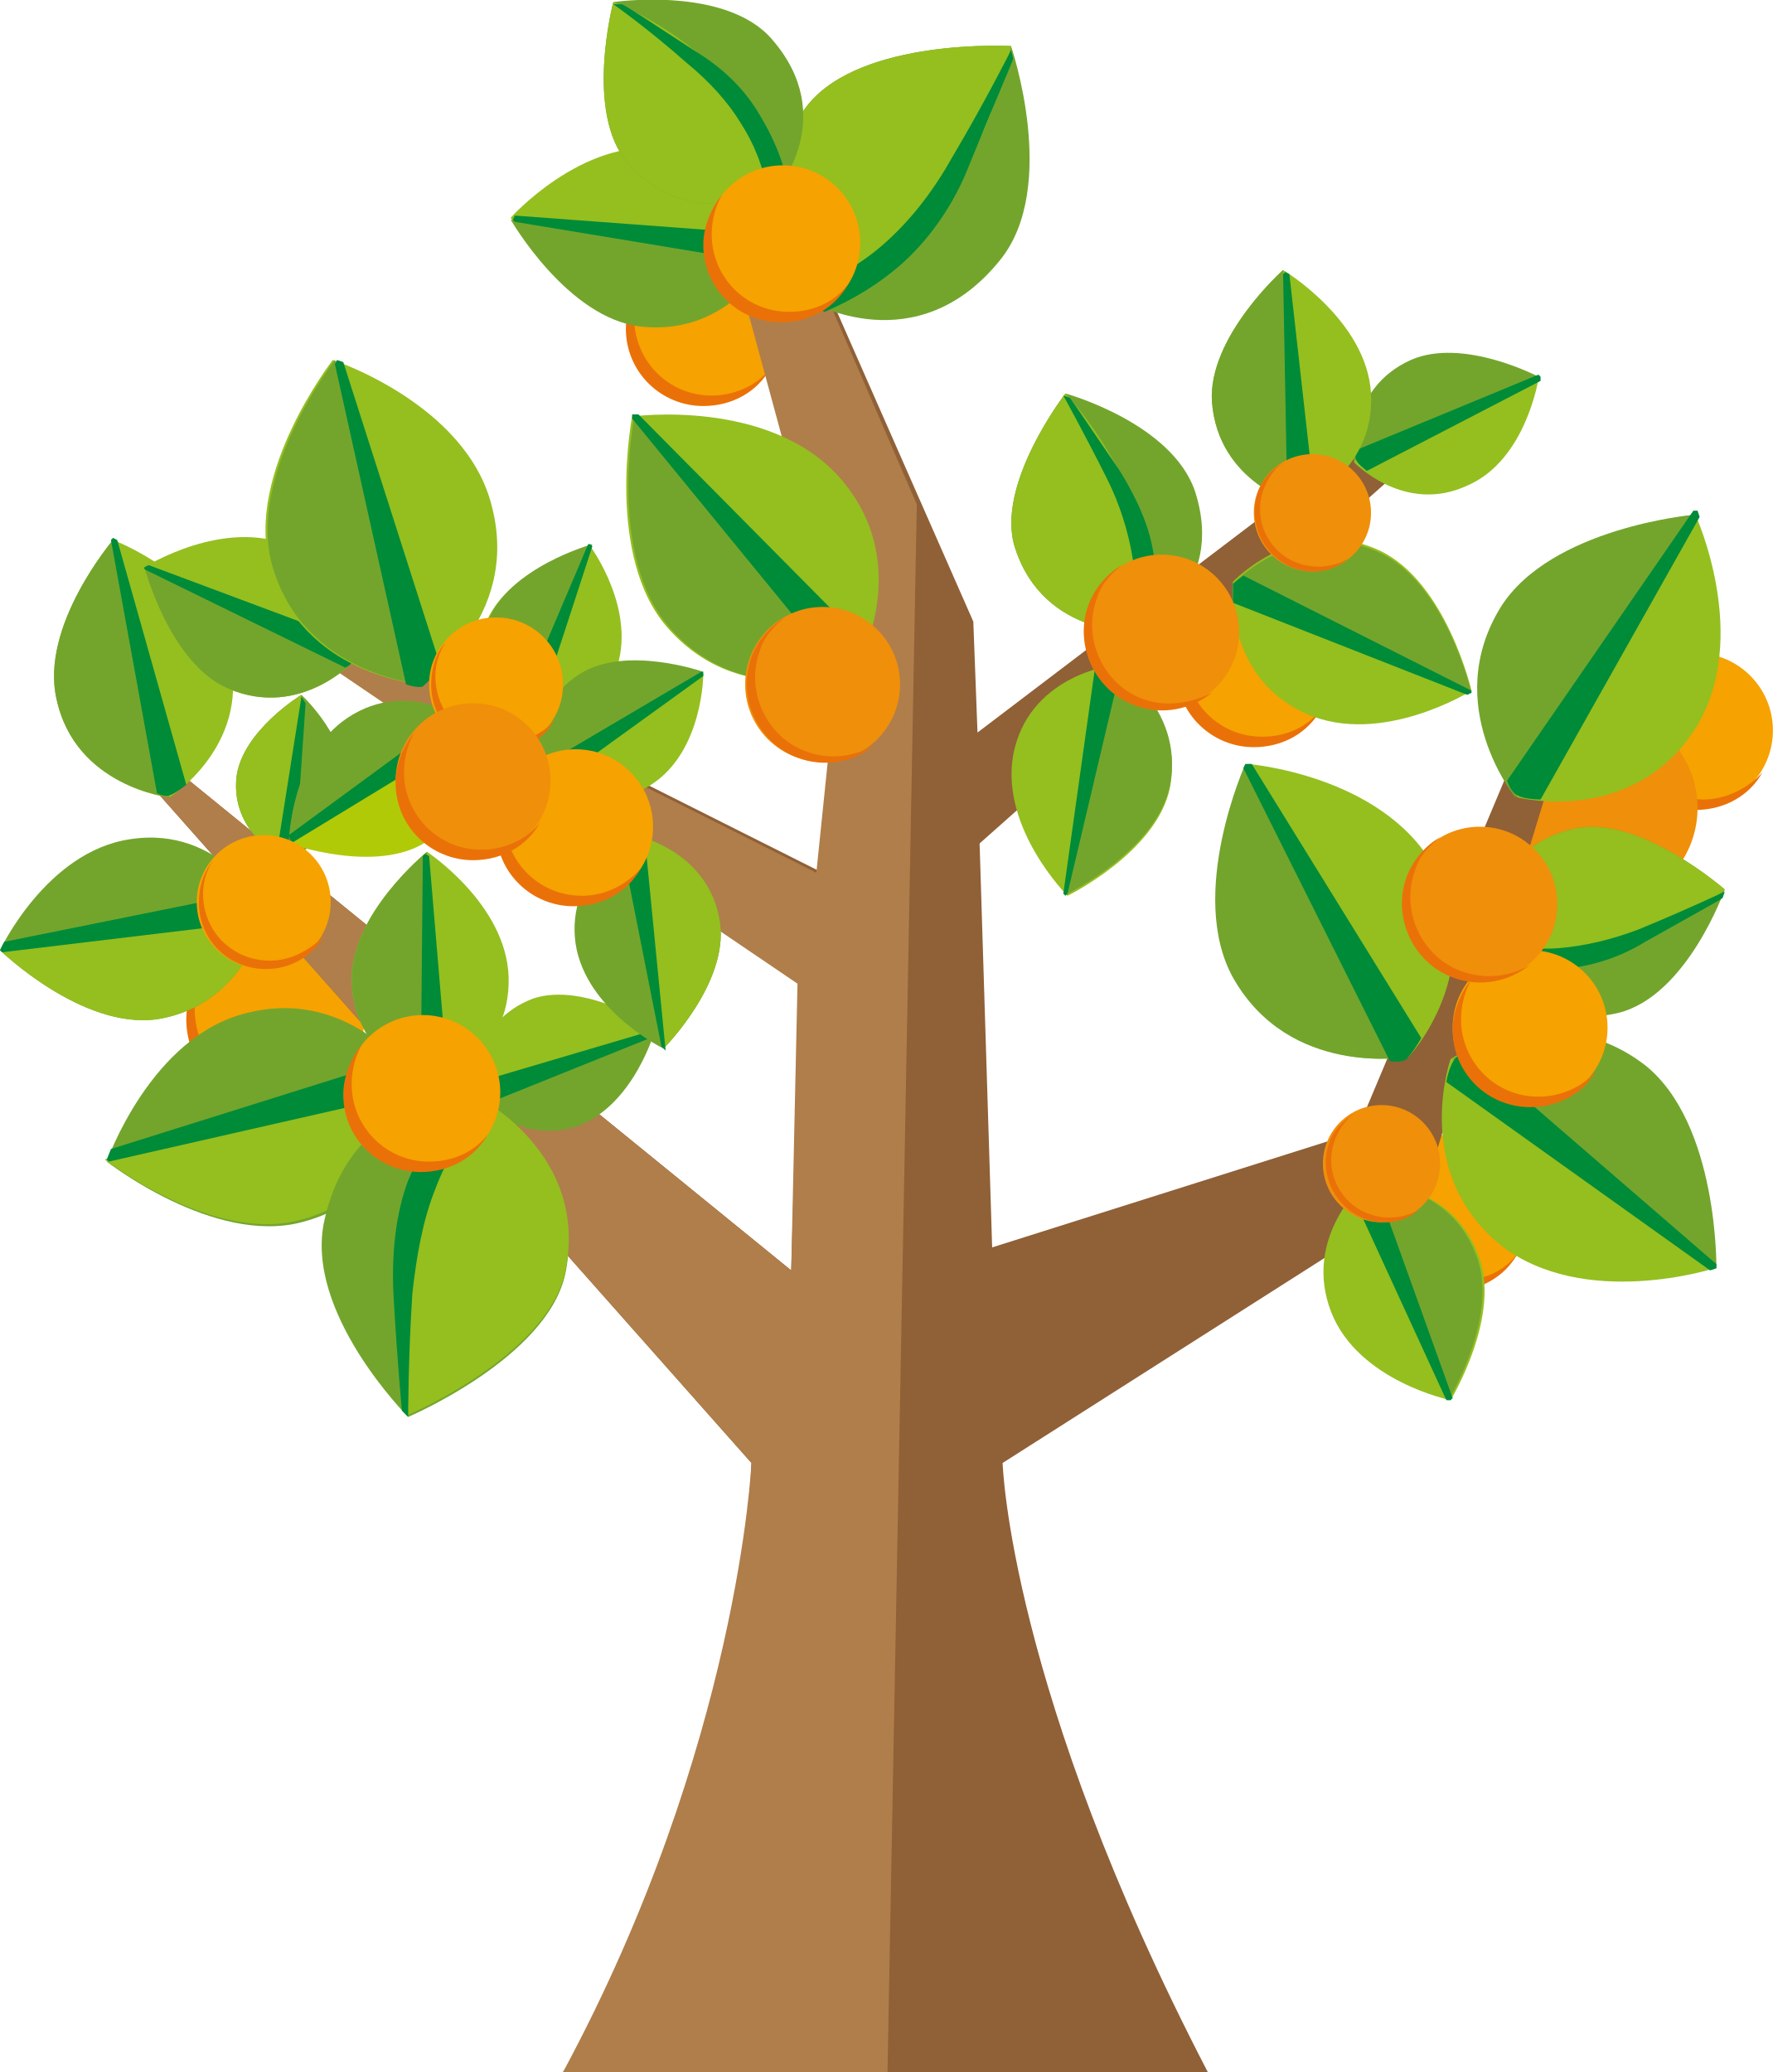
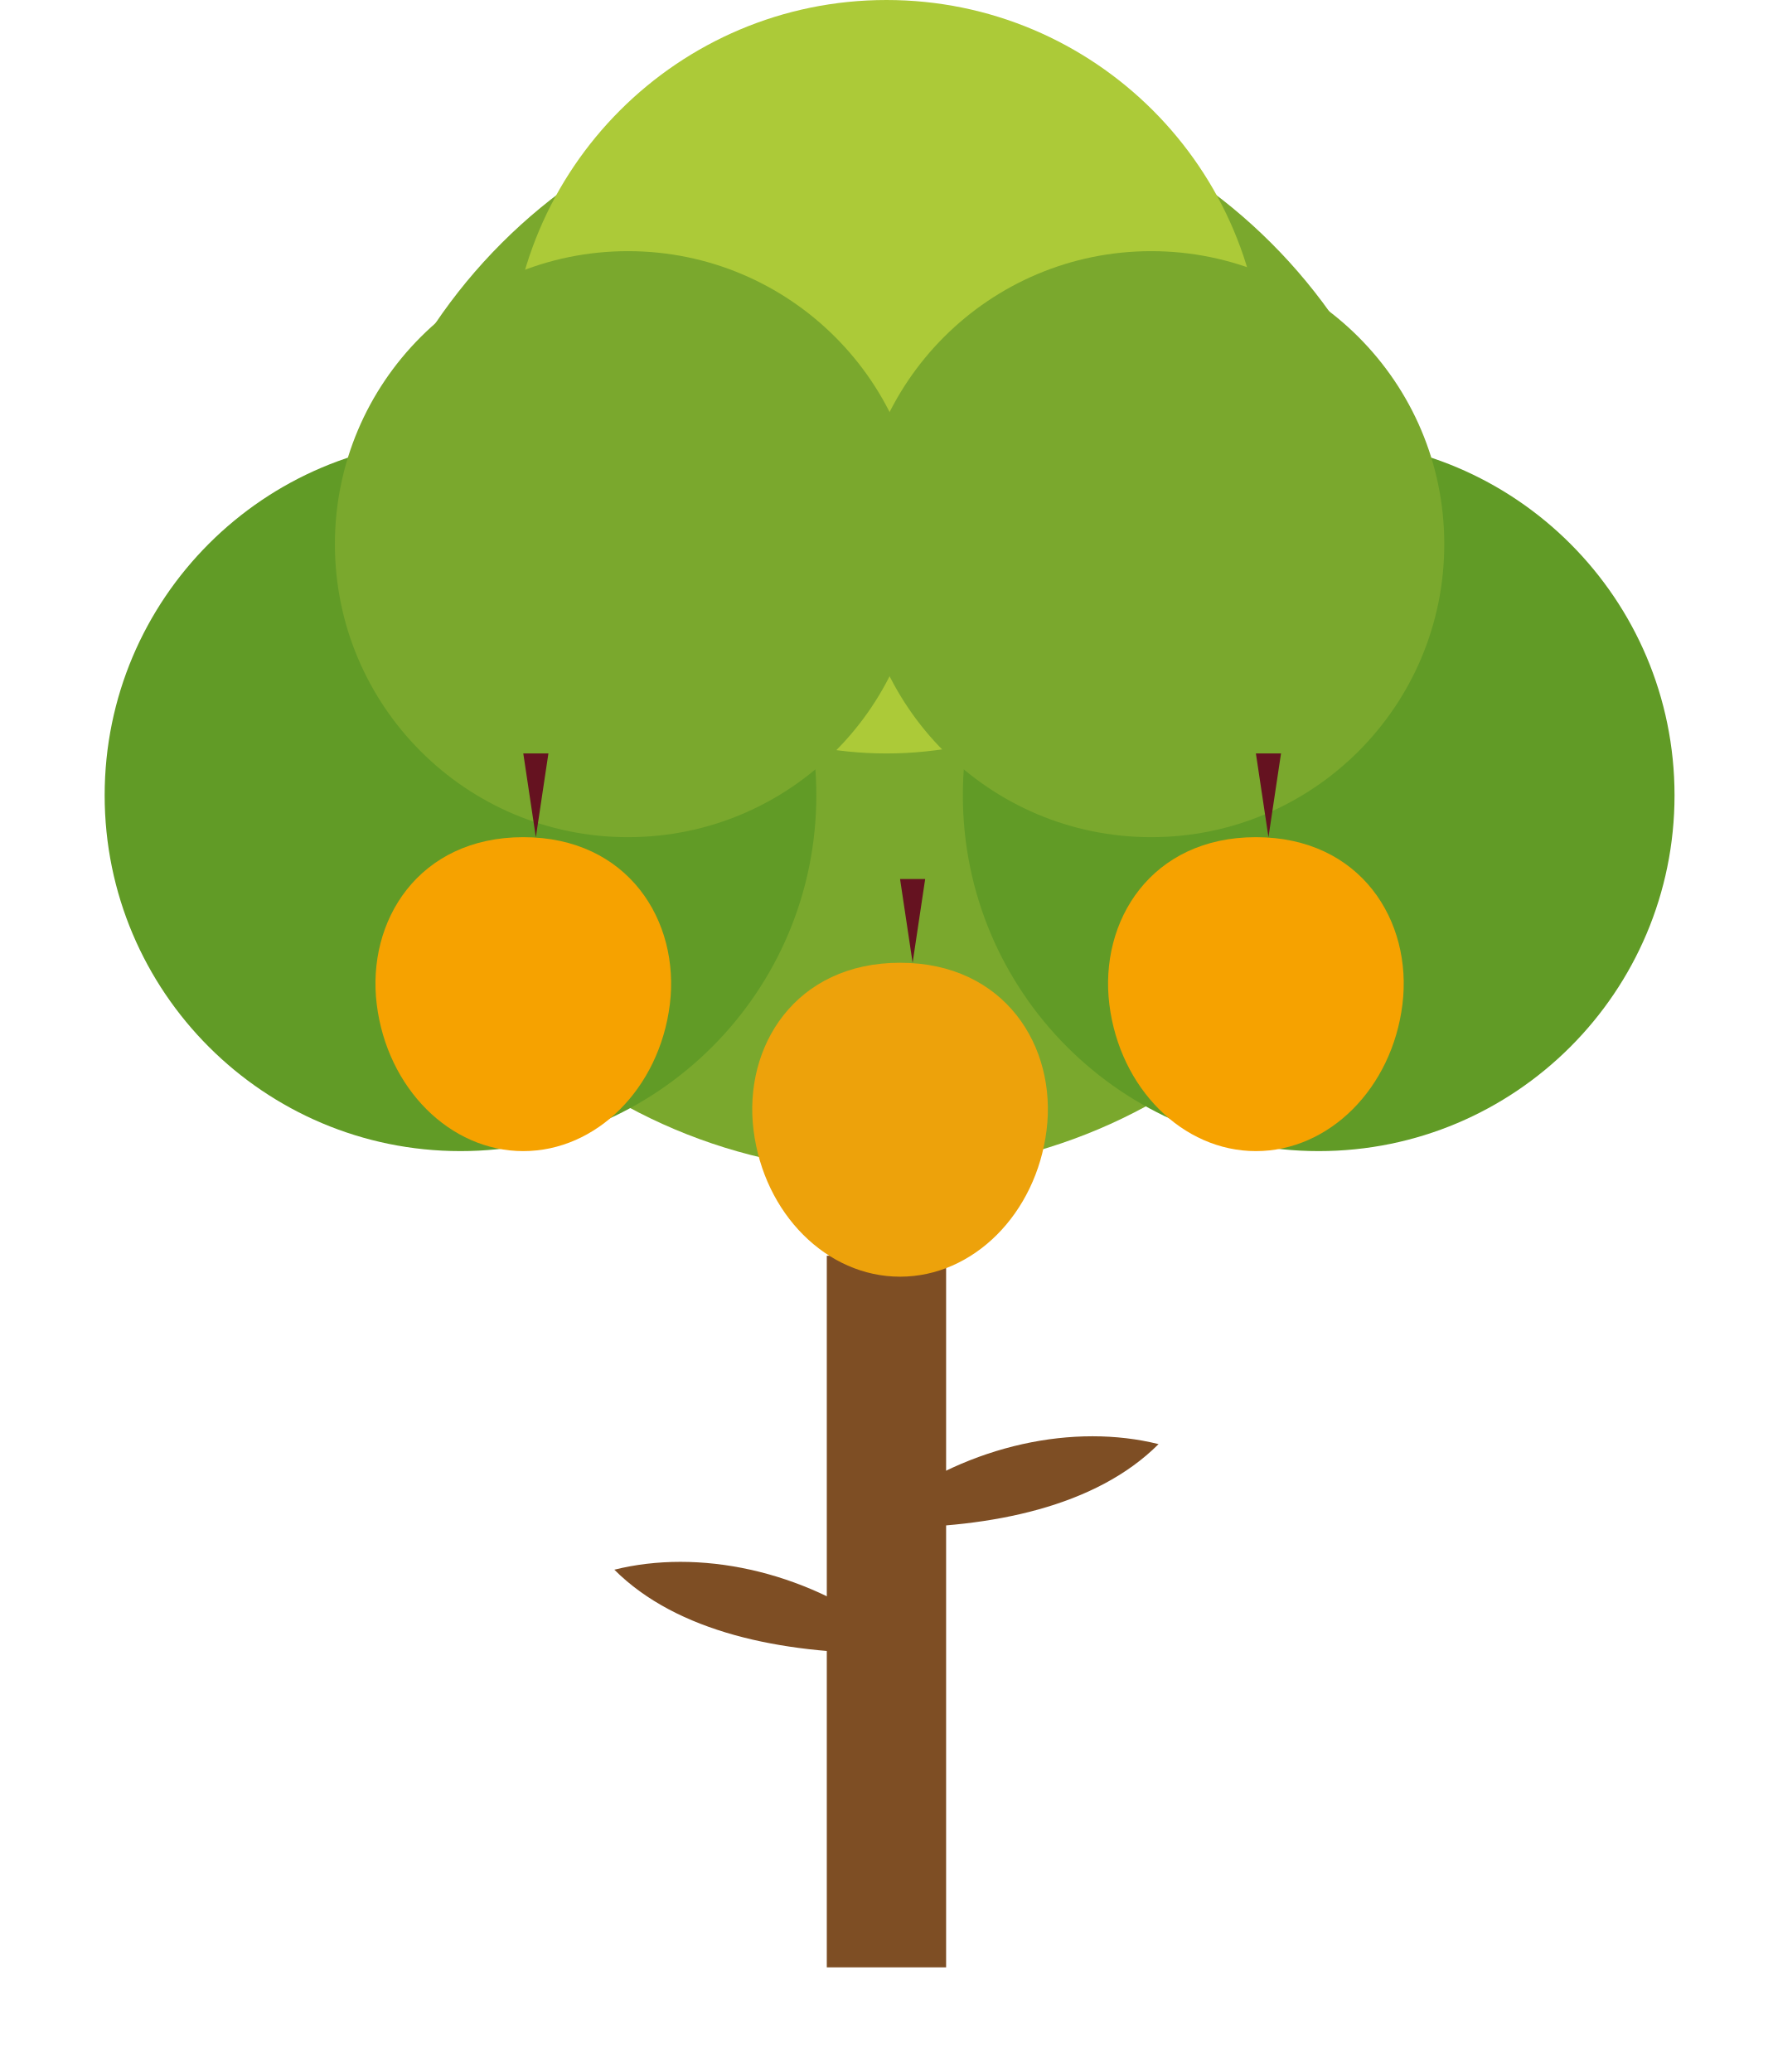
- <svg xmlns="http://www.w3.org/2000/svg" version="1.1" id="Laag_1" x="0px" y="0px" viewBox="0 0 84.7 99" style="enable-background:new 0 0 84.7 99;" xml:space="preserve">
-   <style type="text/css">
- 	.st0{fill:#F6A200;}
- 	.st1{fill:#EA7108;}
- 	.st2{fill:#F08F0A;}
- 	.st3{fill-rule:evenodd;clip-rule:evenodd;fill:#906037;}
- 	.st4{fill-rule:evenodd;clip-rule:evenodd;fill:#B07E4A;}
- 	.st5{fill:#73A52D;}
- 	.st6{fill:#94BF1F;}
- 	.st7{fill:#008B39;}
- 	.st8{fill:#B1CA08;}
- </style>
-   <g id="boom">
-     <g>
-       <g>
-         <circle class="st0" cx="13.2" cy="48.7" r="4.2" />
-         <path class="st1" d="M13.5,52.4c-2.3,0-4.2-1.9-4.2-4.2c0-0.8,0.2-1.5,0.6-2.2c-0.6,0.7-1,1.7-1,2.7c0,2.3,1.9,4.2,4.2,4.2     c1.5,0,2.9-0.8,3.6-2C16,51.8,14.8,52.4,13.5,52.4z" />
-       </g>
-     </g>
-     <g>
-       <g>
-         <circle class="st0" cx="81" cy="34.9" r="3.7" />
-         <path class="st1" d="M81.4,38.2c-2.1,0-3.7-1.7-3.7-3.7c0-0.7,0.2-1.4,0.5-1.9c-0.5,0.6-0.9,1.5-0.9,2.4c0,2.1,1.7,3.7,3.7,3.7     c1.4,0,2.6-0.7,3.2-1.8C83.6,37.6,82.5,38.2,81.4,38.2z" />
-       </g>
-     </g>
-     <g>
-       <g>
-         <circle class="st0" cx="33.7" cy="15.6" r="3.7" />
-         <path class="st1" d="M34,18.9c-2.1,0-3.7-1.7-3.7-3.7c0-0.7,0.2-1.4,0.5-1.9c-0.5,0.6-0.9,1.5-0.9,2.4c0,2.1,1.7,3.7,3.7,3.7     c1.4,0,2.6-0.7,3.2-1.8C36.2,18.4,35.1,18.9,34,18.9z" />
-       </g>
-     </g>
-     <g>
-       <g>
-         <circle class="st0" cx="60" cy="31.9" r="3.7" />
-         <path class="st1" d="M60.3,35.2c-2.1,0-3.7-1.7-3.7-3.7c0-0.7,0.2-1.4,0.5-1.9c-0.5,0.6-0.9,1.5-0.9,2.4c0,2.1,1.7,3.7,3.7,3.7     c1.4,0,2.6-0.7,3.2-1.8C62.5,34.7,61.5,35.2,60.3,35.2z" />
-       </g>
-     </g>
-     <g>
-       <g>
-         <circle class="st2" cx="76.4" cy="38.6" r="4.7" />
-         <path class="st1" d="M76.8,42.7c-2.6,0-4.7-2.1-4.7-4.7c0-0.9,0.2-1.7,0.7-2.4c-0.7,0.8-1.1,1.8-1.1,3c0,2.6,2.1,4.7,4.7,4.7     c1.7,0,3.2-0.9,4-2.3C79.5,42.1,78.2,42.7,76.8,42.7z" />
-       </g>
-     </g>
-     <g>
-       <g>
-         <circle class="st0" cx="69.4" cy="57.9" r="3.7" />
-         <path class="st1" d="M69.7,61.2c-2.1,0-3.7-1.7-3.7-3.7c0-0.7,0.2-1.4,0.5-1.9c-0.5,0.6-0.9,1.5-0.9,2.4c0,2.1,1.7,3.7,3.7,3.7     c1.4,0,2.6-0.7,3.2-1.8C71.9,60.7,70.9,61.2,69.7,61.2z" />
-       </g>
-     </g>
-     <path class="st3" d="M37.8,60.7l-29-23.6l-2.5-0.6l29.6,33.4c0,0-0.5,16.8-9,29.1h30.8c-9.5-18.3-9.8-29.1-9.8-29.1L68,57.1l5.8-19   l-1.6-1.6l-7.4,17.6l-17.4,5.5l-0.6-19.3l21.4-19l-1.1-1.8L46.7,35l-0.2-5.3l-11-25l-2.8-2.2l7.5,28.4l-1.1,10.7l-23.9-12h-2.5   l25.5,17.3L37.8,60.7z" />
-     <path class="st4" d="M35.4,4.7l-3-2.1L40.1,31L39,41.7l-23.9-12h-2.5L38.1,47l-0.3,13.7l-29-23.6l-2.5-0.6l29.6,33.4   c0,0-0.6,13.5-9,29.1h15.5l1.4-74.9L35.4,4.7z" />
-     <g>
-       <g>
-         <path class="st5" d="M6.2,40.1c4.4-0.7,6.5,3.4,6.5,3.4s-0.8,4.5-5.2,5.2C3.9,49.2,0,45.4,0,45.4S2.2,40.7,6.2,40.1z" />
-         <path class="st6" d="M7.5,44c4.4-0.7,5.2-0.5,5.2-0.5s-0.8,4.5-5.2,5.2C3.9,49.2,0,45.4,0,45.4S3.5,44.6,7.5,44z" />
-       </g>
-       <path class="st7" d="M0,45.4l0.1,0.1L12.6,44c0.1-0.2,0.1-0.5,0.1-0.5c-0.1-0.4-0.6-0.9-0.6-0.9L0.2,45L0,45.4z" />
-     </g>
-     <g>
-       <g>
-         <path class="st5" d="M16.5,37.8c-0.3,2.7-3,3.2-3,3.2s-2.5-1.2-2.2-3.9c0.3-2.2,3.1-3.9,3.1-3.9S16.8,35.4,16.5,37.8z" />
-         <path class="st6" d="M14,37.9c-0.3,2.7-0.5,3.1-0.5,3.1s-2.5-1.2-2.2-3.9c0.3-2.2,3.1-3.9,3.1-3.9S14.3,35.5,14,37.9z" />
-       </g>
-       <path class="st7" d="M14.4,33.3L14.4,33.3l-1.2,7.6c0.1,0.1,0.3,0.2,0.3,0.2c0.2,0,0.6-0.2,0.6-0.2l0.5-7.3L14.4,33.3z" />
-     </g>
-     <g>
-       <g>
-         <path class="st5" d="M27.6,53.8c-3,1-5.1-1.6-5.1-1.6s0-3.3,3-4.4c2.5-0.8,5.8,1.4,5.8,1.4S30.3,52.8,27.6,53.8z" />
-         <path class="st6" d="M26.1,51.1c-3,1-3.6,1-3.6,1s0-3.3,3-4.4c2.5-0.8,5.8,1.4,5.8,1.4S28.9,50.2,26.1,51.1z" />
-       </g>
-       <path class="st7" d="M31.3,49.2L31.3,49.2l-8.8,2.6c-0.1,0.2,0,0.4,0,0.4c0.1,0.3,0.5,0.6,0.6,0.6l8.2-3.3V49.2z" />
-     </g>
-     <g>
-       <g>
-         <path class="st5" d="M11.8,48.4c5.1-1.3,8.1,3.3,8.1,3.3s-0.4,5.4-5.5,6.7c-4.2,1.1-9.3-2.9-9.3-2.9S7.2,49.5,11.8,48.4z" />
-         <path class="st6" d="M13.8,52.8c5.1-1.3,6-1.2,6-1.2s-0.4,5.4-5.5,6.7C10.1,59.4,5,55.4,5,55.4S9.2,54,13.8,52.8z" />
-       </g>
-       <path class="st7" d="M5.1,55.4l0.1,0.1l14.5-3.3c0.1-0.3,0.1-0.6,0.1-0.6c-0.2-0.4-0.8-1-0.8-1L5.3,54.9L5.1,55.4z" />
-     </g>
-     <g>
-       <g>
-         <path class="st5" d="M16.6,34.3c3-2,5.9,0.3,5.9,0.3s0.9,3.6-2.1,5.5c-2.4,1.6-6.6,0.1-6.6,0.1S13.9,36.1,16.6,34.3z" />
-         <path class="st8" d="M18.9,36.8c3-2,3.6-2.1,3.6-2.1s0.9,3.6-2.1,5.5c-2.4,1.6-6.6,0.1-6.6,0.1S16.2,38.6,18.9,36.8z" />
-       </g>
-       <path class="st7" d="M13.9,40.3L13.9,40.3l8.7-5.3c0-0.2-0.1-0.4-0.1-0.4c-0.2-0.2-0.7-0.5-0.8-0.5l-7.9,5.8L13.9,40.3z" />
-     </g>
-     <g>
-       <g>
-         <path class="st5" d="M27.5,45.1c-0.5-3.5,2.8-5.2,2.8-5.2s3.6,0.7,4.1,4.2c0.4,2.9-2.7,6-2.7,6S28,48.3,27.5,45.1z" />
-         <path class="st6" d="M30.7,44.1c-0.5-3.5-0.4-4.2-0.4-4.2s3.6,0.7,4.1,4.2c0.4,2.9-2.7,6-2.7,6S31.2,47.3,30.7,44.1z" />
-       </g>
-       <path class="st7" d="M31.8,50.2L31.8,50.2l-1-10.2c-0.2-0.1-0.4-0.1-0.4-0.1c-0.3,0.1-0.8,0.5-0.7,0.5l1.9,9.6L31.8,50.2z" />
-     </g>
-     <g>
-       <path class="st6" d="M81,34.8c-3,4.7-8.5,3.3-8.5,3.3s-3.6-4.4-0.7-9.1c2.4-3.8,9.2-4.4,9.2-4.4S83.7,30.5,81,34.8z" />
-       <path class="st5" d="M75.8,32.7c-3,4.7-3.4,5.4-3.4,5.4s-3.6-4.4-0.7-9.1c2.4-3.8,9.2-4.4,9.2-4.4S78.5,28.4,75.8,32.7z" />
-       <path class="st7" d="M73.6,38.2l7.6-13.5l-0.1-0.3h-0.2L72,37.3c0.2,0.6,0.5,0.7,0.5,0.7C72.8,38.2,73.6,38.2,73.6,38.2z" />
-     </g>
-     <g>
-       <path class="st6" d="M70.1,23.2c-3,1.4-5.4-1.1-5.4-1.1s-0.4-3.4,2.7-4.8c2.5-1.1,6.1,0.8,6.1,0.8S72.9,22,70.1,23.2z" />
-       <path class="st5" d="M68.2,20.4c-3,1.4-3.5,1.6-3.5,1.6s-0.4-3.4,2.7-4.8c2.5-1.1,6.1,0.8,6.1,0.8S71,19.2,68.2,20.4z" />
-       <path class="st7" d="M65.3,22.5l8.3-4.3V18l-0.1-0.1l-8.7,3.6c-0.1,0.4,0,0.5,0,0.5C64.9,22.2,65.3,22.5,65.3,22.5z" />
-     </g>
-     <g>
-       <path class="st6" d="M71.7,59.5c-4.3-3.5-2.4-8.9-2.4-8.9s4.8-3.1,9.2,0.3c3.5,2.8,3.4,9.7,3.4,9.7S75.7,62.6,71.7,59.5z" />
-       <path class="st5" d="M74.4,54.5c-4.3-3.5-5-3.9-5-3.9s4.8-3.1,9.2,0.3c3.5,2.8,3.4,9.7,3.4,9.7S78.3,57.7,74.4,54.5z" />
-       <path class="st7" d="M69.1,51.7l12.6,9l0.3-0.1v-0.2L70.2,50.2c-0.6,0.2-0.7,0.4-0.7,0.4C69.2,51,69.1,51.7,69.1,51.7z" />
-     </g>
-     <g>
-       <path class="st6" d="M62.4,34.1c-4-1.8-3.5-6.3-3.5-6.3s3.1-3.3,7-1.5c3.2,1.5,4.4,6.7,4.4,6.7S66,35.7,62.4,34.1z" />
-       <path class="st5" d="M63.4,29.9c-4-1.8-4.5-2-4.5-2s3.1-3.3,7-1.5c3.2,1.5,4.4,6.7,4.4,6.7S67,31.5,63.4,29.9z" />
-       <path class="st7" d="M58.9,28.8l11.2,4.4l0.2-0.1V33l-10.9-5.5c-0.4,0.3-0.5,0.4-0.5,0.4C58.9,28.1,58.9,28.8,58.9,28.8z" />
-     </g>
-     <g>
-       <path class="st6" d="M31.7,7.1C36,7.6,36.9,12,36.9,12s-1.9,4-6.3,3.5c-3.5-0.4-6.2-5.1-6.2-5.1S27.8,6.6,31.7,7.1z" />
-       <path class="st5" d="M32,11.5c4.3,0.5,4.9,0.6,4.9,0.6s-1.9,4-6.3,3.5c-3.5-0.4-6.2-5.1-6.2-5.1S28.1,11,32,11.5z" />
-       <path class="st7" d="M36.7,11.2l-12.1-0.9l-0.1,0.2l0.1,0.1l12.1,2C37,12.2,37,12,37,12C36.9,11.8,36.7,11.2,36.7,11.2z" />
-     </g>
-     <g>
-       <path class="st6" d="M68.5,41.4c2.7,4.9-1.2,9.1-1.2,9.1s-5.6,1-8.3-3.8c-2.2-4,0.6-10.2,0.6-10.2S66,37,68.5,41.4z" />
-       <path class="st5" d="M64.1,45c2.7,4.9,3.1,5.5,3.1,5.5s-5.6,1-8.3-3.8c-2.2-4,0.6-10.2,0.6-10.2S61.7,40.6,64.1,45z" />
-       <path class="st7" d="M67.9,49.6l-8.1-13.1h-0.3l-0.1,0.2l7,14c0.6,0.1,0.8-0.1,0.8-0.1C67.5,50.3,67.9,49.6,67.9,49.6z" />
-     </g>
-     <g>
-       <path class="st6" d="M65.5,18.8c0.2,3.9-3.5,5.3-3.5,5.3s-3.8-1-4.1-4.9c-0.2-3.1,3.4-6.3,3.4-6.3S65.3,15.3,65.5,18.8z" />
-       <path class="st5" d="M61.7,19.7c0.2,3.9,0.3,4.4,0.3,4.4s-3.8-1-4.1-4.9c-0.2-3.1,3.4-6.3,3.4-6.3S61.5,16.2,61.7,19.7z" />
-       <path class="st7" d="M62.8,23.8l-1.2-10.7L61.4,13l-0.1,0.1L61.5,24c0.4,0.2,0.5,0.2,0.5,0.2C62.3,24,62.8,23.8,62.8,23.8z" />
-     </g>
-     <g>
-       <path class="st6" d="M40.1,22.8c3.7,4.2,0.8,9.1,0.8,9.1s-5.3,2.3-9-1.9c-3-3.4-1.7-10.1-1.7-10.1S36.7,19,40.1,22.8z" />
-       <path class="st5" d="M36.7,27.2c3.7,4.2,4.3,4.7,4.3,4.7s-5.3,2.3-9-1.9c-3-3.4-1.7-10.1-1.7-10.1S33.3,23.4,36.7,27.2z" />
-       <path class="st7" d="M41.4,30.8l-10.9-11h-0.3V20l9.9,12.1c0.6-0.1,0.8-0.3,0.8-0.3C41.1,31.6,41.4,30.8,41.4,30.8z" />
-     </g>
-     <g>
-       <path class="st6" d="M11,31.5c0.9,4.2-2.9,6.6-2.9,6.6s-4.5-0.5-5.4-4.7c-0.8-3.5,2.7-7.6,2.7-7.6S10.2,27.6,11,31.5z" />
-       <path class="st5" d="M7,33.2c0.9,4.2,1.1,4.9,1.1,4.9s-4.5-0.5-5.4-4.7c-0.8-3.5,2.7-7.6,2.7-7.6S6.2,29.4,7,33.2z" />
-       <path class="st7" d="M8.9,37.5L5.6,25.8l-0.2-0.1l-0.1,0.1l2.2,12.1C7.9,38.1,8.1,38,8.1,38C8.4,37.9,8.9,37.5,8.9,37.5z" />
-     </g>
-     <g>
-       <path class="st6" d="M29.4,32.1c-1.2,3.1-4.7,3-4.7,3s-2.7-2.2-1.5-5.3c1-2.6,5-3.7,5-3.7S30.5,29.2,29.4,32.1z" />
-       <path class="st5" d="M26.1,31.4c-1.2,3.1-1.3,3.6-1.3,3.6s-2.7-2.2-1.5-5.3c1-2.6,5-3.7,5-3.7S27.2,28.6,26.1,31.4z" />
-       <path class="st7" d="M25.4,35l2.9-8.9L28.2,26h-0.1l-3.7,8.7c0.2,0.3,0.4,0.3,0.4,0.3C25,35.1,25.4,35,25.4,35z" />
-     </g>
-     <g>
-       <path class="st6" d="M63.6,62.7c-1.4-3.6,1.6-6.2,1.6-6.2s4-0.2,5.4,3.4c1.2,2.9-1.3,7-1.3,7S64.9,66,63.6,62.7z" />
-       <path class="st5" d="M66.8,60.6c-1.4-3.6-1.7-4.1-1.7-4.1s4-0.2,5.4,3.4c1.2,2.9-1.3,7-1.3,7S68.1,63.9,66.8,60.6z" />
-       <path class="st7" d="M64.6,57.1l4.5,9.8h0.2l0.1-0.1l-3.7-10.3c-0.4-0.1-0.6,0-0.6,0C65,56.7,64.6,57.1,64.6,57.1z" />
-     </g>
-     <g>
-       <path class="st6" d="M48.4,36.1c0.7-3.8,4.7-4.3,4.7-4.3s3.5,2,2.8,5.8c-0.6,3.1-4.9,5.2-4.9,5.2S47.8,39.6,48.4,36.1z" />
-       <path class="st5" d="M52.3,36.1c0.7-3.8,0.8-4.4,0.8-4.4s3.5,2,2.8,5.8c-0.6,3.1-4.9,5.2-4.9,5.2S51.7,39.6,52.3,36.1z" />
-       <path class="st7" d="M52.3,32l-1.5,10.7l0.1,0.1l0.1-0.1l2.5-10.6c-0.3-0.3-0.5-0.3-0.5-0.3C52.9,31.8,52.3,32,52.3,32z" />
-     </g>
-     <g>
-       <path class="st6" d="M24.3,46.7c0.1,3.9-3.6,5.2-3.6,5.2s-3.8-1.2-3.9-5c-0.1-3.2,3.6-6.2,3.6-6.2S24.2,43.2,24.3,46.7z" />
-       <path class="st5" d="M20.5,47.5c0.1,3.9,0.2,4.4,0.2,4.4s-3.8-1.2-3.9-5c-0.1-3.2,3.6-6.2,3.6-6.2S20.4,44,20.5,47.5z" />
-       <path class="st7" d="M21.4,51.6l-0.9-10.7l-0.2-0.1l-0.1,0.1l-0.1,10.9c0.4,0.2,0.5,0.2,0.5,0.2C20.9,51.9,21.4,51.6,21.4,51.6z" />
-     </g>
-     <g>
-       <path class="st6" d="M31.1,37.5c-2.7,1.7-5.3-0.3-5.3-0.3S25,34,27.7,32.3c2.2-1.4,5.9-0.1,5.9-0.1S33.6,35.9,31.1,37.5z" />
-       <path class="st5" d="M28.9,35.1c-2.7,1.7-3.1,2-3.1,2s-0.8-3.2,1.9-4.9c2.2-1.4,5.9-0.1,5.9-0.1S31.4,33.6,28.9,35.1z" />
-       <path class="st7" d="M26.4,37.5l7.2-5.2v-0.2h-0.1l-7.8,4.6c0,0.4,0.1,0.5,0.1,0.5C26,37.3,26.4,37.5,26.4,37.5z" />
-     </g>
-     <g>
-       <path class="st5" d="M47.8,12.4c-4,5-9.1,2-9.1,2S35,9.6,38.6,5c2.6-3.2,9.7-2.8,9.7-2.8S50.6,8.9,47.8,12.4z" />
-       <path class="st6" d="M44.7,10.1c-4,5-6,4.3-6,4.3S35,9.6,38.6,5c2.6-3.2,9.7-2.8,9.7-2.8S47.5,6.6,44.7,10.1z" />
-       <g>
-         <path class="st7" d="M38.3,13.9c1.5-0.5,2.9-1.3,4.1-2.4c1.2-1.1,2.2-2.4,3.1-4c1.6-2.7,2.8-5.1,2.8-5.1l0.1,0.4     c0,0.1-0.8,1.9-2.1,5.1c-0.7,1.8-1.8,3.4-3.1,4.6c-1.1,1-2.4,1.8-3.8,2.4l-0.9-0.4L38.3,13.9z" />
-       </g>
-     </g>
-     <g>
-       <path class="st5" d="M77.3,48.4c-4.8,1.1-6.5-3.1-6.5-3.1s0-4.7,4.4-5.7c3.1-0.7,7.2,2.9,7.2,2.9S80.6,47.6,77.3,48.4z" />
-       <path class="st6" d="M76.5,45.5c-4.8,1.1-5.7-0.2-5.7-0.2s0-4.7,4.4-5.7c3.1-0.7,7.2,2.9,7.2,2.9S79.9,44.7,76.5,45.5z" />
-       <g>
-         <path class="st7" d="M70.9,44.8c1.1,0.4,2.4,0.6,3.6,0.5c1.2-0.1,2.5-0.4,3.8-0.9c2.2-0.9,4.1-1.8,4.1-1.8l-0.1,0.3     c-0.1,0.1-1.4,0.8-3.7,2.1c-1.3,0.8-2.7,1.2-4,1.3c-1.2,0.1-2.3,0-3.4-0.3l-0.4-0.7L70.9,44.8z" />
-       </g>
-     </g>
-     <g>
-       <path class="st5" d="M36.9,1.9c3.2,3.7,0.2,7.2,0.2,7.2S33,11.2,30,7.8c-2.1-2.4-0.7-7.7-0.7-7.7S34.7-0.7,36.9,1.9z" />
-       <path class="st6" d="M34.7,3.9c3.2,3.7,2.4,5.2,2.4,5.2S33,11.2,30,7.8c-2.1-2.4-0.7-7.7-0.7-7.7S32.5,1.3,34.7,3.9z" />
-       <g>
-         <path class="st7" d="M36.7,9.3c-0.2-1.2-0.6-2.3-1.3-3.4c-0.6-1-1.5-2-2.6-2.9c-1.8-1.6-3.5-2.8-3.5-2.8h0.4     c0.1,0,1.3,0.8,3.6,2.3c1.3,0.8,2.3,1.8,3,3c0.6,1,1.1,2.1,1.3,3.2l-0.4,0.6L36.7,9.3z" />
-       </g>
-     </g>
-     <g>
-       <path class="st5" d="M57.1,23.5c1.5,4.7-2.6,6.7-2.6,6.7s-4.6,0.3-6-4c-1-3,2.4-7.4,2.4-7.4S56,20.2,57.1,23.5z" />
-       <path class="st6" d="M54.3,24.5c1.5,4.7,0.2,5.7,0.2,5.7s-4.6,0.3-6-4c-1-3,2.4-7.4,2.4-7.4S53.2,21.2,54.3,24.5z" />
-       <g>
-         <path class="st7" d="M53.9,30.2c0.3-1.2,0.4-2.4,0.2-3.6c-0.2-1.2-0.6-2.5-1.2-3.7c-1.1-2.2-2.1-4-2.1-4l0.3,0.1     c0.1,0.1,0.9,1.3,2.4,3.5c0.8,1.3,1.4,2.6,1.6,3.9c0.2,1.2,0.1,2.3-0.1,3.4l-0.7,0.4L53.9,30.2z" />
-       </g>
-     </g>
-     <g>
-       <path class="st5" d="M15.5,58.3c1.4-6.3,7.3-5.8,7.3-5.8s5.4,2.7,4.2,8.4c-0.9,4-7.5,6.8-7.5,6.8S14.5,62.7,15.5,58.3z" />
-       <path class="st6" d="M19.3,59c1.4-6.3,3.5-6.6,3.5-6.6s5.4,2.7,4.2,8.4c-0.9,4-7.5,6.8-7.5,6.8S18.4,63.4,19.3,59z" />
-       <g>
-         <path class="st7" d="M23.4,52.8c-1.1,1.1-2,2.4-2.6,4c-0.6,1.5-0.9,3.2-1.1,5c-0.2,3.1-0.2,5.8-0.2,5.9l-0.3-0.3     c0-0.1-0.2-2-0.4-5.5c-0.1-2,0.1-3.9,0.7-5.5c0.6-1.4,1.3-2.7,2.3-3.8h1L23.4,52.8z" />
-       </g>
-     </g>
-     <g>
-       <path class="st6" d="M13.9,26.1c3.5,1.5,3.1,5.4,3.1,5.4s-2.6,2.9-6.1,1.4c-2.8-1.2-4-5.8-4-5.8S10.7,24.7,13.9,26.1z" />
-       <path class="st5" d="M13,29.8c3.5,1.5,4,1.7,4,1.7s-2.6,2.9-6.1,1.4c-2.8-1.2-4-5.8-4-5.8S9.8,28.4,13,29.8z" />
-       <path class="st7" d="M17,30.7L7.1,27l-0.2,0.1v0.1l9.6,4.7c0.4-0.2,0.4-0.4,0.4-0.4C17,31.3,17,30.7,17,30.7z" />
-     </g>
-     <g>
-       <path class="st6" d="M23.5,24.2c1.4,5.4-3.4,8.5-3.4,8.5s-5.7-0.4-7.2-5.7c-1.2-4.4,3-9.8,3-9.8S22.3,19.3,23.5,24.2z" />
-       <path class="st5" d="M18.5,26.6c1.4,5.4,1.7,6.1,1.7,6.1S14.5,32.3,13,27c-1.2-4.4,3-9.8,3-9.8S17.2,21.7,18.5,26.6z" />
-       <path class="st7" d="M21.1,32l-4.7-14.7l-0.3-0.1L16,17.4l3.4,15.3c0.6,0.2,0.8,0.1,0.8,0.1C20.5,32.5,21.1,32,21.1,32z" />
-     </g>
+ <svg xmlns="http://www.w3.org/2000/svg" viewBox="0 0 84.7 99">
+   <path d="M39.5 60 h5.7 v34 h-5.7 z" fill="#7E4E24" />
+   <path d="M42.35 78 c-4-3-9-4-13-3 c3 3 8 4 13 4 z" fill="#7E4E24" />
+   <path d="M42.35 72 c4-3 9-4 13-3 c-3 3 -8 4 -13 4 z" fill="#7E4E24" />
+   <circle cx="42.35" cy="30" r="26" fill="#7AA82D" />
+   <circle cx="22" cy="38" r="17" fill="#619B26" />
+   <circle cx="63" cy="38" r="17" fill="#619B26" />
+   <circle cx="42.35" cy="18" r="18" fill="#ACCA38" />
+   <circle cx="30" cy="26" r="14" fill="#7AA82D" />
+   <circle cx="55" cy="26" r="14" fill="#7AA82D" />
+   <g>
+     <path d="M25 40 c5 0 7.5 4 7 8 c-0.5 4 -3.5 7 -7 7 c-3.5 0 -6.5 -3 -7 -7 c-0.5 -4 2 -8 7 -8 z" fill="#F6A200" />
+     <path d="M25.6 40 l-0.6 -4 l1.2 0 z" fill="#651220" />
  </g>
-   <g id="groeiende_sinaasappels">
-     <g>
-       <g>
-         <circle class="st0" cx="73.1" cy="49.1" r="3.7" />
-         <path class="st1" d="M73.5,52.4c-2.1,0-3.7-1.7-3.7-3.7c0-0.7,0.2-1.4,0.5-1.9c-0.5,0.6-0.9,1.5-0.9,2.4c0,2.1,1.7,3.7,3.7,3.7     c1.4,0,2.6-0.7,3.2-1.8C75.7,51.9,74.6,52.4,73.5,52.4z" />
-       </g>
-     </g>
-     <g>
-       <g>
-         <circle class="st0" cx="37.4" cy="11.6" r="3.7" />
-         <path class="st1" d="M37.7,14.9c-2.1,0-3.7-1.7-3.7-3.7c0-0.7,0.2-1.4,0.5-1.9c-0.5,0.6-0.9,1.5-0.9,2.4c0,2.1,1.7,3.7,3.7,3.7     c1.4,0,2.6-0.7,3.2-1.8C39.9,14.4,38.9,14.9,37.7,14.9z" />
-       </g>
-     </g>
-     <g>
-       <g>
-         <circle class="st0" cx="20.2" cy="52.2" r="3.7" />
-         <path class="st1" d="M20.5,55.5c-2.1,0-3.7-1.7-3.7-3.7c0-0.7,0.2-1.4,0.5-1.9c-0.5,0.6-0.9,1.5-0.9,2.4c0,2.1,1.7,3.7,3.7,3.7     c1.4,0,2.6-0.7,3.2-1.8C22.7,55,21.7,55.5,20.5,55.5z" />
-       </g>
-     </g>
-     <g>
-       <g>
-         <circle class="st0" cx="12.6" cy="43.1" r="3.2" />
-         <path class="st1" d="M12.9,45.9c-1.8,0-3.2-1.4-3.2-3.2c0-0.6,0.2-1.2,0.5-1.6c-0.5,0.6-0.7,1.3-0.7,2c0,1.8,1.4,3.2,3.2,3.2     c1.2,0,2.2-0.6,2.8-1.6C14.8,45.4,13.9,45.9,12.9,45.9z" />
-       </g>
-     </g>
-     <g>
-       <g>
-         <circle class="st0" cx="27.5" cy="39.5" r="3.7" />
-         <path class="st1" d="M27.8,42.8c-2.1,0-3.7-1.7-3.7-3.7c0-0.7,0.2-1.4,0.5-1.9c-0.5,0.6-0.9,1.5-0.9,2.4c0,2.1,1.7,3.7,3.7,3.7     c1.4,0,2.6-0.7,3.2-1.8C30,42.2,29,42.8,27.8,42.8z" />
-       </g>
-     </g>
-     <g>
-       <g>
-         <circle class="st2" cx="70.7" cy="43.2" r="3.7" />
-         <path class="st1" d="M69.8,46.4c-1.9-0.7-2.9-2.9-2.2-4.8c0.2-0.7,0.7-1.2,1.2-1.6c-0.7,0.4-1.3,1.1-1.6,1.9     c-0.7,1.9,0.3,4.1,2.2,4.8c1.3,0.5,2.7,0.2,3.7-0.6C72.1,46.7,70.9,46.8,69.8,46.4z" />
-       </g>
-     </g>
-     <g>
-       <g>
-         <circle class="st2" cx="66" cy="55.6" r="2.8" />
-         <path class="st1" d="M65.4,58c-1.4-0.5-2.2-2.1-1.6-3.6c0.2-0.5,0.5-0.9,0.9-1.2c-0.5,0.3-1,0.8-1.2,1.4c-0.5,1.4,0.2,3,1.6,3.6     c1,0.4,2,0.2,2.7-0.4C67.1,58.2,66.2,58.3,65.4,58z" />
-       </g>
-     </g>
-     <g>
-       <g>
-         <circle class="st2" cx="62.7" cy="24.5" r="2.8" />
-         <path class="st1" d="M62,26.9c-1.4-0.5-2.2-2.1-1.6-3.6c0.2-0.5,0.5-0.9,0.9-1.2c-0.5,0.3-1,0.8-1.2,1.4c-0.5,1.4,0.2,3,1.6,3.6     c1,0.4,2,0.2,2.7-0.4C63.7,27.1,62.8,27.2,62,26.9z" />
-       </g>
-     </g>
-     <g>
-       <g>
-         <circle class="st2" cx="55.5" cy="30.2" r="3.7" />
-         <path class="st1" d="M54.6,33.4c-1.9-0.7-2.9-2.9-2.2-4.8c0.2-0.7,0.7-1.2,1.2-1.6c-0.7,0.4-1.3,1.1-1.6,1.9     c-0.7,1.9,0.3,4.1,2.2,4.8c1.3,0.5,2.7,0.2,3.7-0.6C56.9,33.6,55.7,33.8,54.6,33.4z" />
-       </g>
-     </g>
-     <g>
-       <g>
-         <circle class="st2" cx="39.3" cy="32.7" r="3.7" />
-         <path class="st1" d="M38.5,35.9c-1.9-0.7-2.9-2.9-2.2-4.8c0.2-0.7,0.7-1.2,1.2-1.6c-0.7,0.4-1.3,1.1-1.6,1.9     c-0.7,1.9,0.3,4.1,2.2,4.8c1.3,0.5,2.7,0.2,3.7-0.6C40.7,36.2,39.6,36.3,38.5,35.9z" />
-       </g>
-     </g>
-     <g>
-       <g>
-         <circle class="st0" cx="23.7" cy="32.7" r="3.2" />
-         <path class="st1" d="M24,35.5c-1.8,0-3.2-1.4-3.2-3.2c0-0.6,0.2-1.2,0.5-1.6c-0.5,0.5-0.7,1.3-0.7,2c0,1.8,1.4,3.2,3.2,3.2     c1.2,0,2.2-0.6,2.7-1.5C25.9,35.1,25,35.5,24,35.5z" />
-       </g>
-     </g>
-     <g>
-       <g>
-         <circle class="st2" cx="22.6" cy="37.3" r="3.7" />
-         <path class="st1" d="M23,40.6c-2.1,0-3.7-1.7-3.7-3.7c0-0.7,0.2-1.4,0.5-1.9c-0.5,0.6-0.9,1.5-0.9,2.4c0,2.1,1.7,3.7,3.7,3.7     c1.4,0,2.6-0.7,3.2-1.8C25.2,40.1,24.1,40.6,23,40.6z" />
-       </g>
-     </g>
+   <g>
+     <path d="M43 46 c5 0 7.5 4 7 8 c-0.5 4 -3.5 7 -7 7 c-3.5 0 -6.5 -3 -7 -7 c-0.5 -4 2 -8 7 -8 z" fill="#EDA20B" />
+     <path d="M43.6 46 l-0.6 -4 l1.2 0 z" fill="#651220" />
+   </g>
+   <g>
+     <path d="M60 40 c5 0 7.5 4 7 8 c-0.5 4 -3.5 7 -7 7 c-3.5 0 -6.5 -3 -7 -7 c-0.5 -4 2 -8 7 -8 z" fill="#F6A200" />
+     <path d="M60.6 40 l-0.6 -4 l1.2 0 z" fill="#651220" />
  </g>
</svg>
